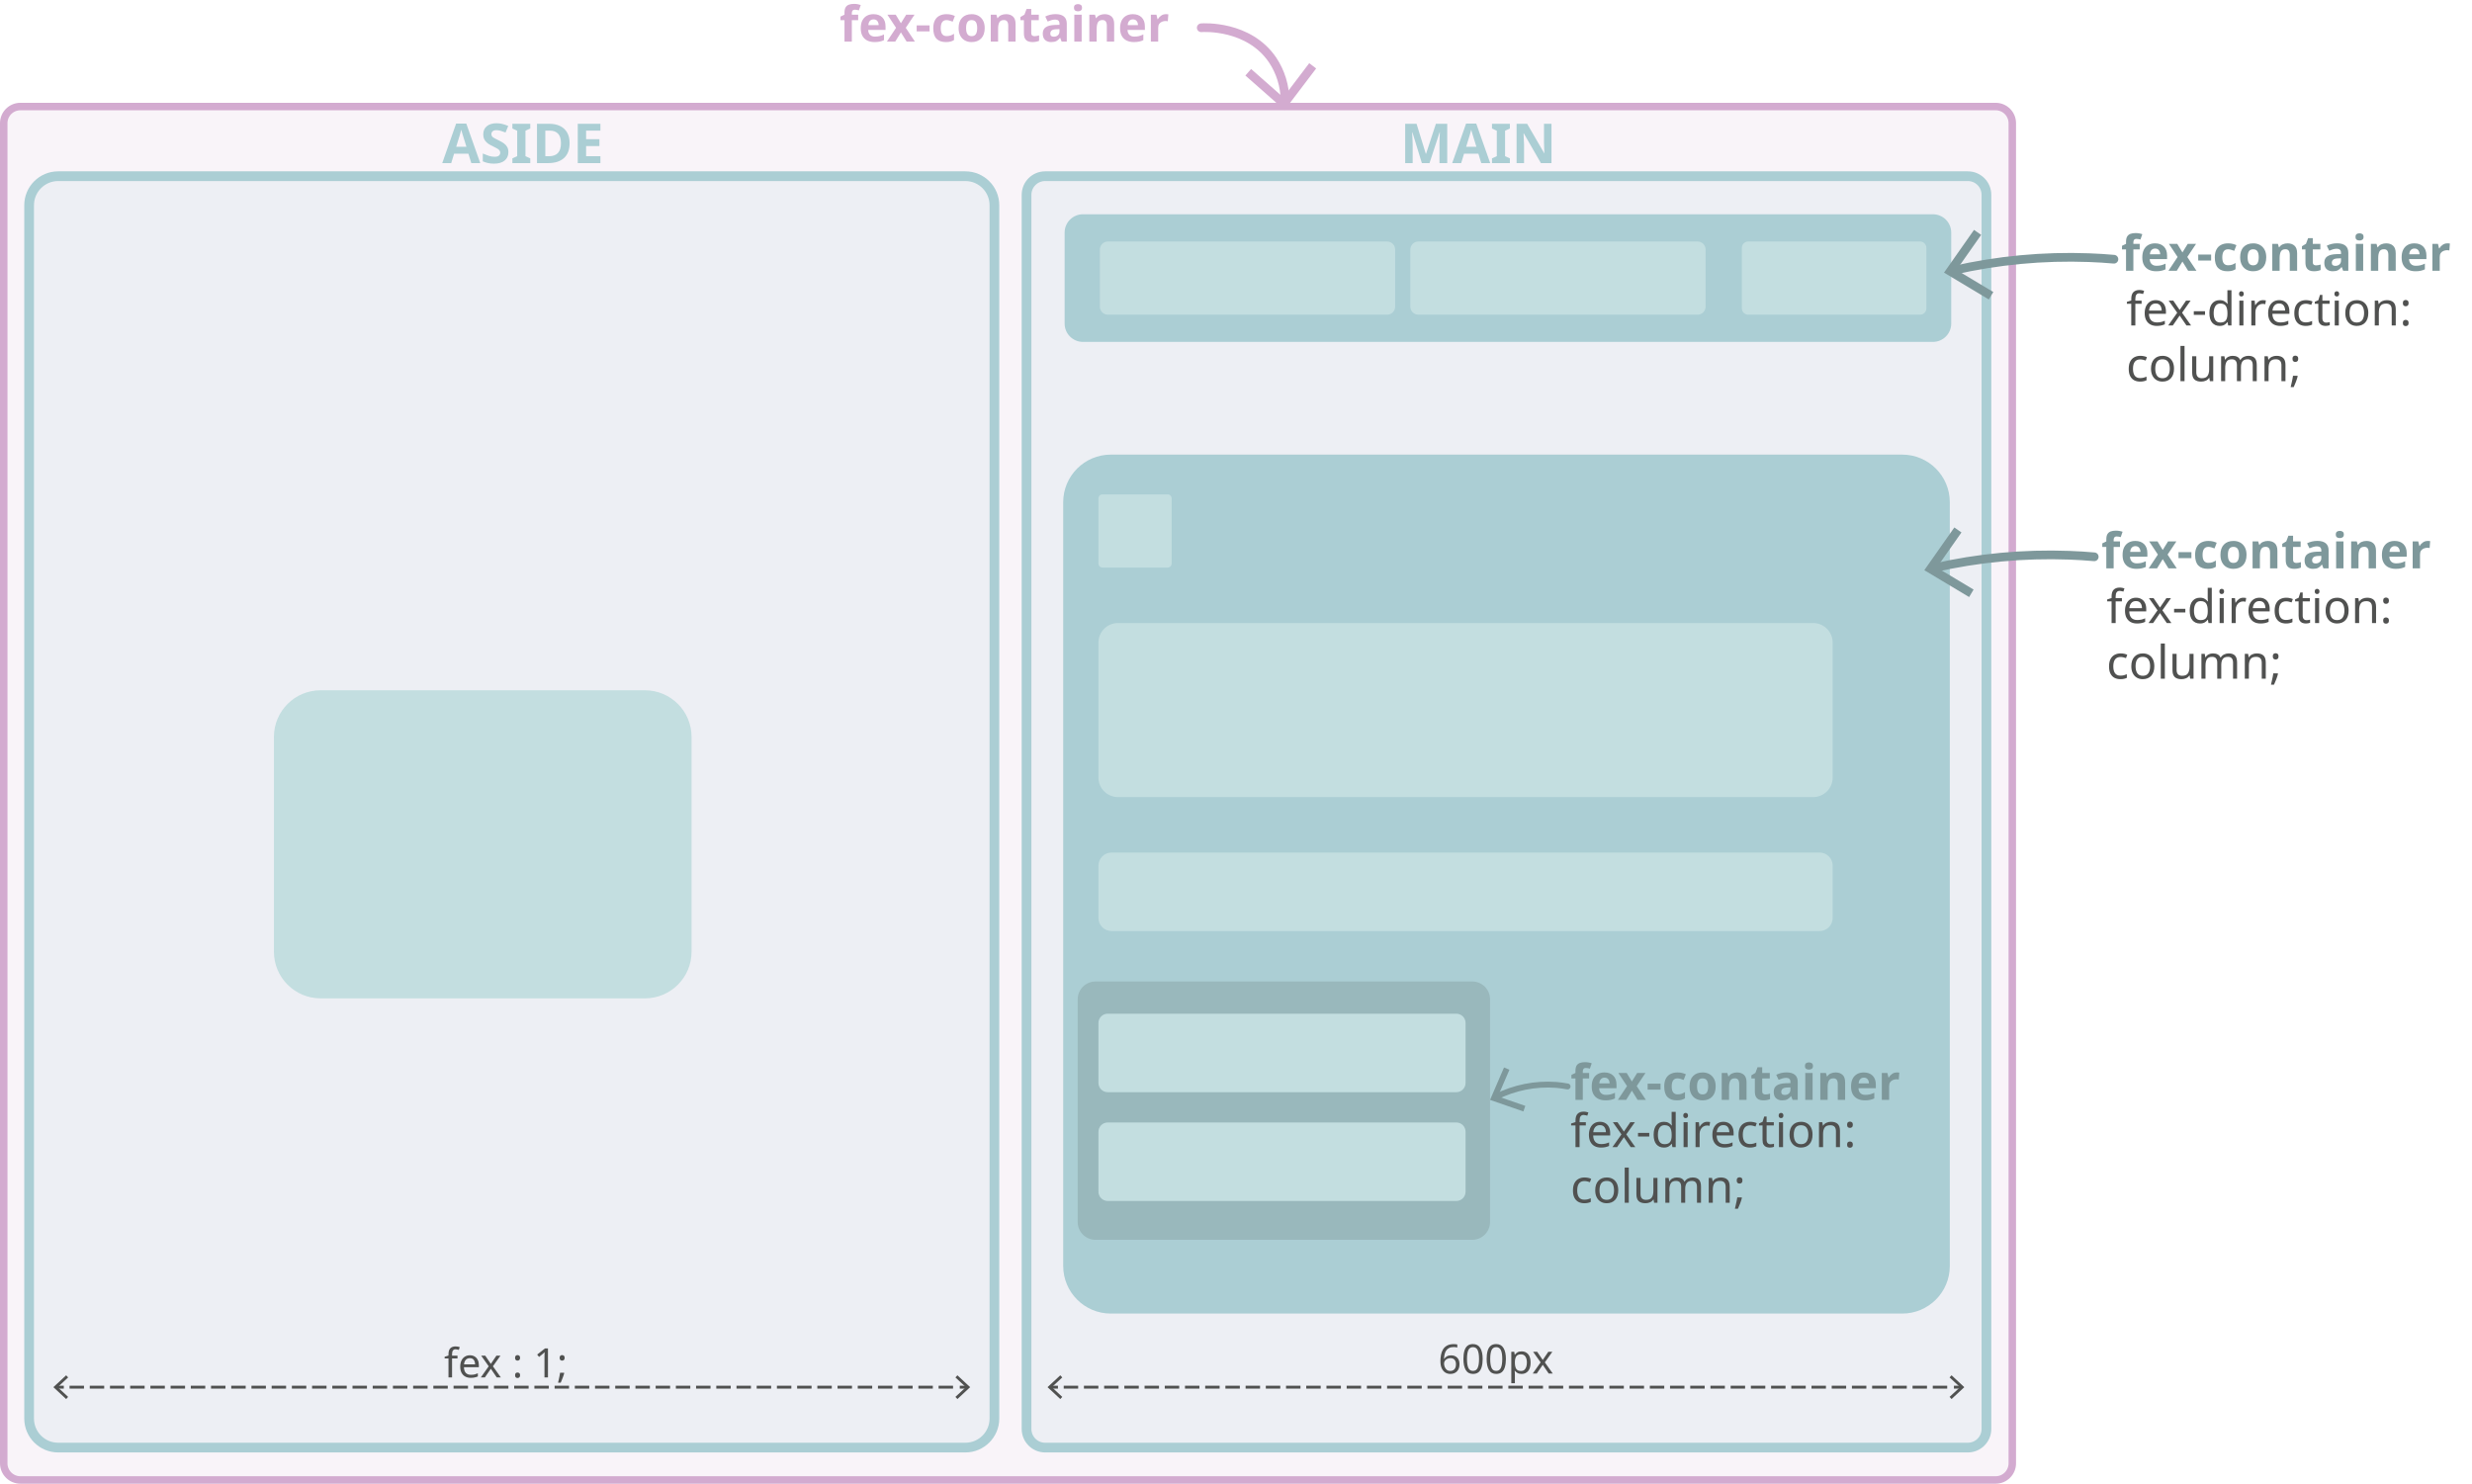
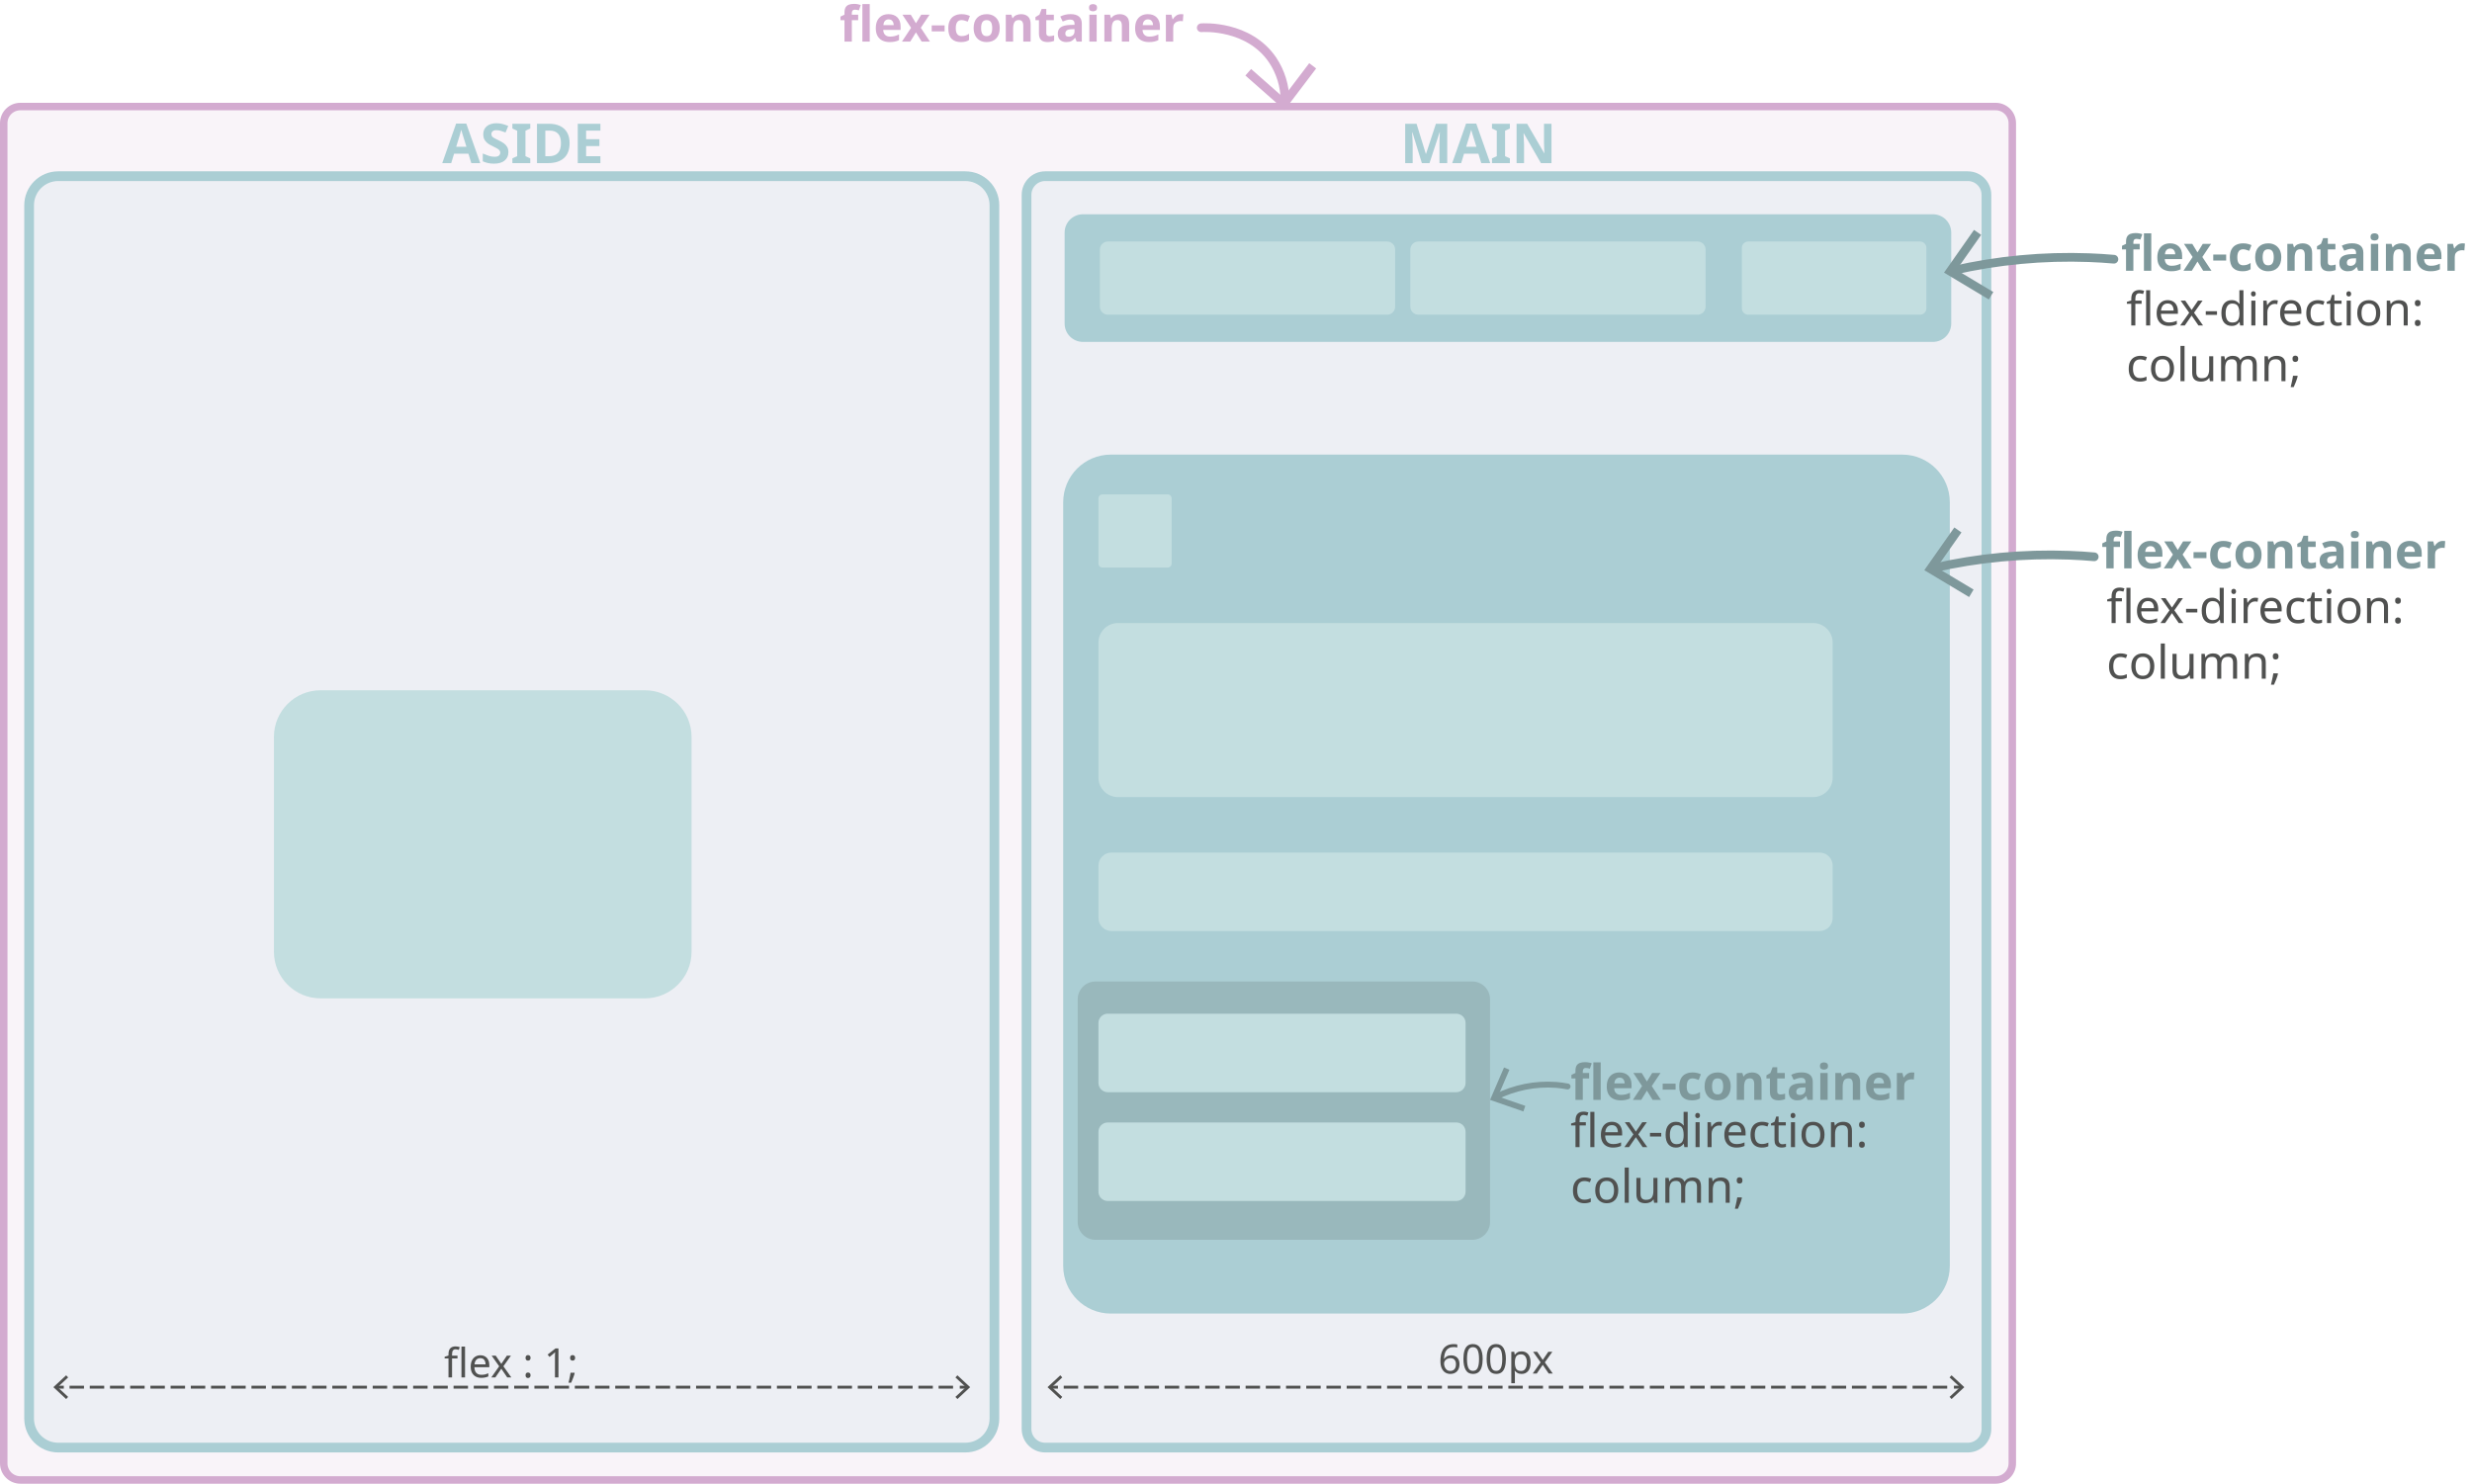
<svg xmlns="http://www.w3.org/2000/svg" viewBox="0 0 852.53 511.76">
  <defs>
    <style>.cls-1,.cls-21,.cls-8{fill:#d3abd0;}.cls-1{opacity:0.13;}.cls-2,.cls-3,.cls-6{fill:#abced4;}.cls-2{opacity:0.15;}.cls-4{fill:#99b8bc;}.cls-12,.cls-14,.cls-15,.cls-17,.cls-18,.cls-20,.cls-5,.cls-7{fill:none;stroke-miterlimit:10;}.cls-15,.cls-5{stroke:#abced4;}.cls-5{stroke-width:3.35px;}.cls-6{font-size:19px;}.cls-11,.cls-6,.cls-8{font-family:Co-ext-Bold, Co Text ;font-weight:700;}.cls-20,.cls-7{stroke:#d3abd0;}.cls-7{stroke-width:2.58px;}.cls-11,.cls-8{font-size:17px;}.cls-9{font-size:16px;}.cls-10,.cls-19,.cls-9{fill:#505150;}.cls-10,.cls-9{font-family:Co-Text-Light, Co Text ;font-weight:300;}.cls-10{font-size:14px;}.cls-11,.cls-13{fill:#7e989b;}.cls-12,.cls-14{stroke:#7e989b;}.cls-12,.cls-14,.cls-20{stroke-linecap:round;}.cls-12,.cls-20{stroke-width:3px;}.cls-14{stroke-width:2.03px;}.cls-15{stroke-width:3.35px;}.cls-16{fill:#c3dee0;}.cls-17,.cls-18{stroke:#505150;}.cls-18{stroke-dasharray:4.98 1.99;}</style>
  </defs>
  <g id="Layer_2" data-name="Layer 2">
    <g id="Layer_1-2" data-name="Layer 1">
      <rect class="cls-1" x="1.29" y="36.75" width="692.7" height="473.72" rx="5.74" />
      <rect class="cls-2" x="354.03" y="60.77" width="331.04" height="438.53" rx="6.42" />
      <rect class="cls-2" x="10.04" y="60.77" width="332.91" height="438.53" rx="10.03" />
      <rect class="cls-3" x="367.16" y="73.9" width="305.77" height="44.03" rx="6.33" />
      <rect class="cls-3" x="366.67" y="156.8" width="305.77" height="296.28" rx="16.43" />
      <rect class="cls-4" x="371.67" y="338.53" width="142.21" height="89.11" rx="6.15" />
      <rect class="cls-5" x="354.03" y="60.77" width="331.04" height="438.53" rx="6.42" />
      <text class="cls-6" transform="translate(152.52 56.26)">ASIDE</text>
      <text class="cls-6" transform="translate(482.91 56.26)">MAIN</text>
      <rect class="cls-7" x="1.29" y="36.75" width="692.7" height="473.72" rx="5.74" />
-       <text class="cls-8" transform="translate(289.51 14.34)">fex-container</text>
-       <text class="cls-9" transform="translate(726.48 214.9)">fex-direction:<tspan x="0" y="19.2">column;</tspan>
+       <text class="cls-8" transform="translate(289.51 14.34)">flex-container</text>
+       <text class="cls-9" transform="translate(726.48 214.9)">flex-direction:<tspan x="0" y="19.2">column;</tspan>
      </text>
-       <text class="cls-9" transform="translate(541.6 395.66)">fex-direction:<tspan x="0" y="19.2">column;</tspan>
+       <text class="cls-9" transform="translate(541.6 395.66)">flex-direction:<tspan x="0" y="19.2">column;</tspan>
      </text>
      <text class="cls-10" transform="translate(496 473.75)">600px</text>
-       <text class="cls-11" transform="translate(724.68 196.03)">fex-container</text>
+       <text class="cls-11" transform="translate(724.68 196.03)">flex-container</text>
      <path class="cls-12" d="M666.81,195.92a180.16,180.16,0,0,1,46.8-4.41c2.95.11,5.82.29,8.64.54" />
      <polygon class="cls-13" points="679.1 205.93 680.64 203.35 667.95 195.76 676.46 183.65 674 181.93 663.64 196.67 679.1 205.93" />
-       <text class="cls-11" transform="translate(541.6 379.36)">fex-container</text>
+       <text class="cls-11" transform="translate(541.6 379.36)">flex-container</text>
      <path class="cls-14" d="M515.83,378.37a39.86,39.86,0,0,1,20.85-4.17,38.91,38.91,0,0,1,3.94.54" />
      <polygon class="cls-13" points="525.38 383.36 526.04 381.44 516.6 378.17 520.56 368.99 518.7 368.19 513.88 379.37 525.38 383.36" />
-       <text class="cls-9" transform="translate(733.27 112.26)">fex-direction:<tspan x="0" y="19.2">column;</tspan>
+       <text class="cls-9" transform="translate(733.27 112.26)">flex-direction:<tspan x="0" y="19.2">column;</tspan>
      </text>
-       <text class="cls-11" transform="translate(731.48 93.39)">fex-container</text>
+       <text class="cls-11" transform="translate(731.48 93.39)">flex-container</text>
      <path class="cls-12" d="M673.6,93.28a180.28,180.28,0,0,1,46.81-4.41q4.41.16,8.63.54" />
      <polygon class="cls-13" points="685.9 103.29 687.44 100.71 674.75 93.12 683.25 81.01 680.79 79.29 670.44 94.03 685.9 103.29" />
      <rect class="cls-15" x="10.04" y="60.77" width="332.91" height="438.53" rx="10.03" />
      <rect class="cls-16" x="94.47" y="238.09" width="144.03" height="106.26" rx="16.08" />
      <line class="cls-17" x1="362.36" y1="478.46" x2="364.86" y2="478.46" />
      <line class="cls-18" x1="366.85" y1="478.46" x2="672.86" y2="478.46" />
      <line class="cls-17" x1="673.86" y1="478.46" x2="676.36" y2="478.46" />
      <polygon class="cls-19" points="365.67 482.55 366.35 481.81 362.74 478.46 366.35 475.1 365.67 474.37 361.27 478.46 365.67 482.55" />
      <polygon class="cls-19" points="673.04 482.55 672.36 481.81 675.98 478.46 672.36 475.1 673.04 474.37 677.44 478.46 673.04 482.55" />
-       <text class="cls-10" transform="translate(153.14 475.1)">fex : 1;</text>
+       <text class="cls-10" transform="translate(153.14 475.1)">flex : 1;</text>
      <line class="cls-17" x1="19.5" y1="478.46" x2="22" y2="478.46" />
      <line class="cls-18" x1="23.99" y1="478.46" x2="330" y2="478.46" />
      <line class="cls-17" x1="331" y1="478.46" x2="333.5" y2="478.46" />
      <polygon class="cls-19" points="22.81 482.55 23.5 481.81 19.88 478.46 23.5 475.1 22.81 474.37 18.41 478.46 22.81 482.55" />
      <polygon class="cls-19" points="330.19 482.55 329.5 481.81 333.12 478.46 329.5 475.1 330.19 474.37 334.58 478.46 330.19 482.55" />
      <rect class="cls-16" x="379.32" y="83.3" width="101.83" height="25.24" rx="2.77" />
      <rect class="cls-16" x="378.83" y="170.52" width="25.24" height="25.24" rx="1.38" />
      <rect class="cls-16" x="486.39" y="83.3" width="101.83" height="25.24" rx="2.77" />
      <rect class="cls-16" x="378.83" y="214.9" width="253.21" height="60.03" rx="6.73" />
      <rect class="cls-16" x="378.83" y="294.06" width="253.21" height="27.08" rx="4.52" />
      <rect class="cls-16" x="378.83" y="349.64" width="126.61" height="27.08" rx="3.2" />
      <rect class="cls-16" x="378.83" y="387.16" width="126.61" height="27.08" rx="3.2" />
      <rect class="cls-16" x="600.72" y="83.3" width="63.64" height="25.24" rx="2.19" />
      <path class="cls-20" d="M414.28,9.57c.75-.06,16.33-1,24.58,11.08a25.47,25.47,0,0,1,4.31,14.06" />
      <polygon class="cls-21" points="429.5 26.05 431.48 23.8 442.58 33.58 451.52 21.79 453.91 23.61 443.02 37.96 429.5 26.05" />
    </g>
  </g>
</svg>
